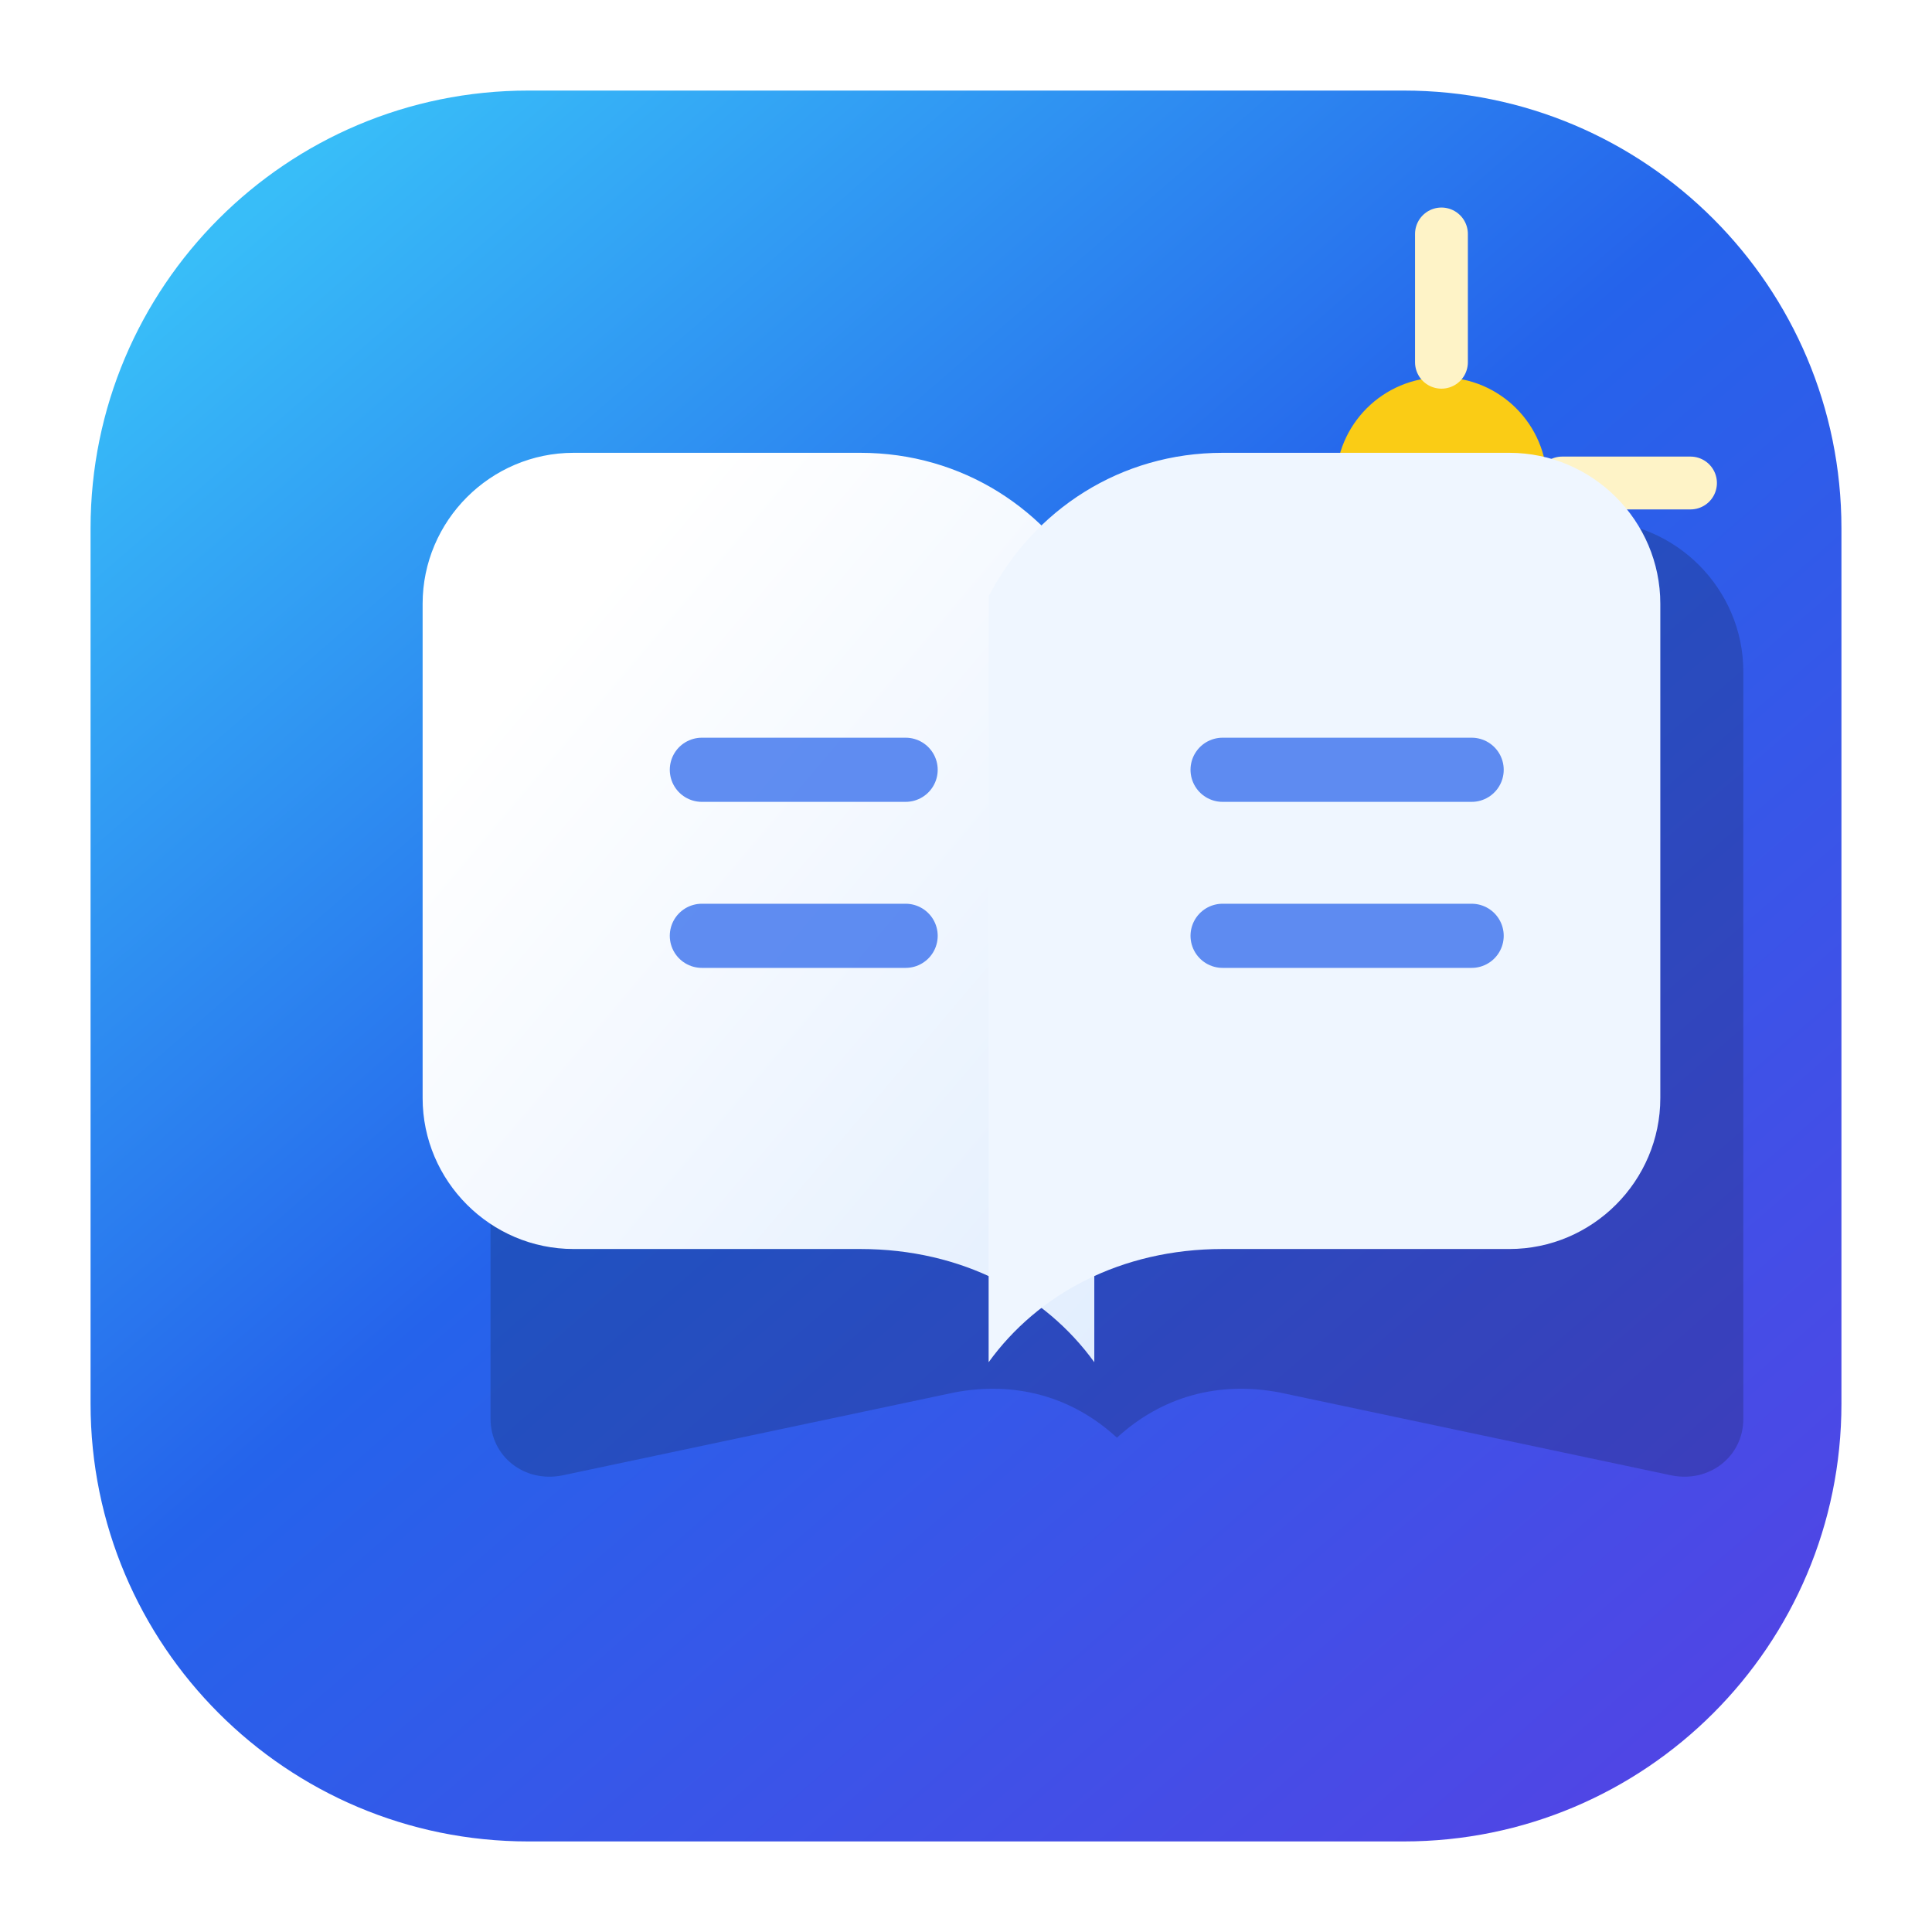
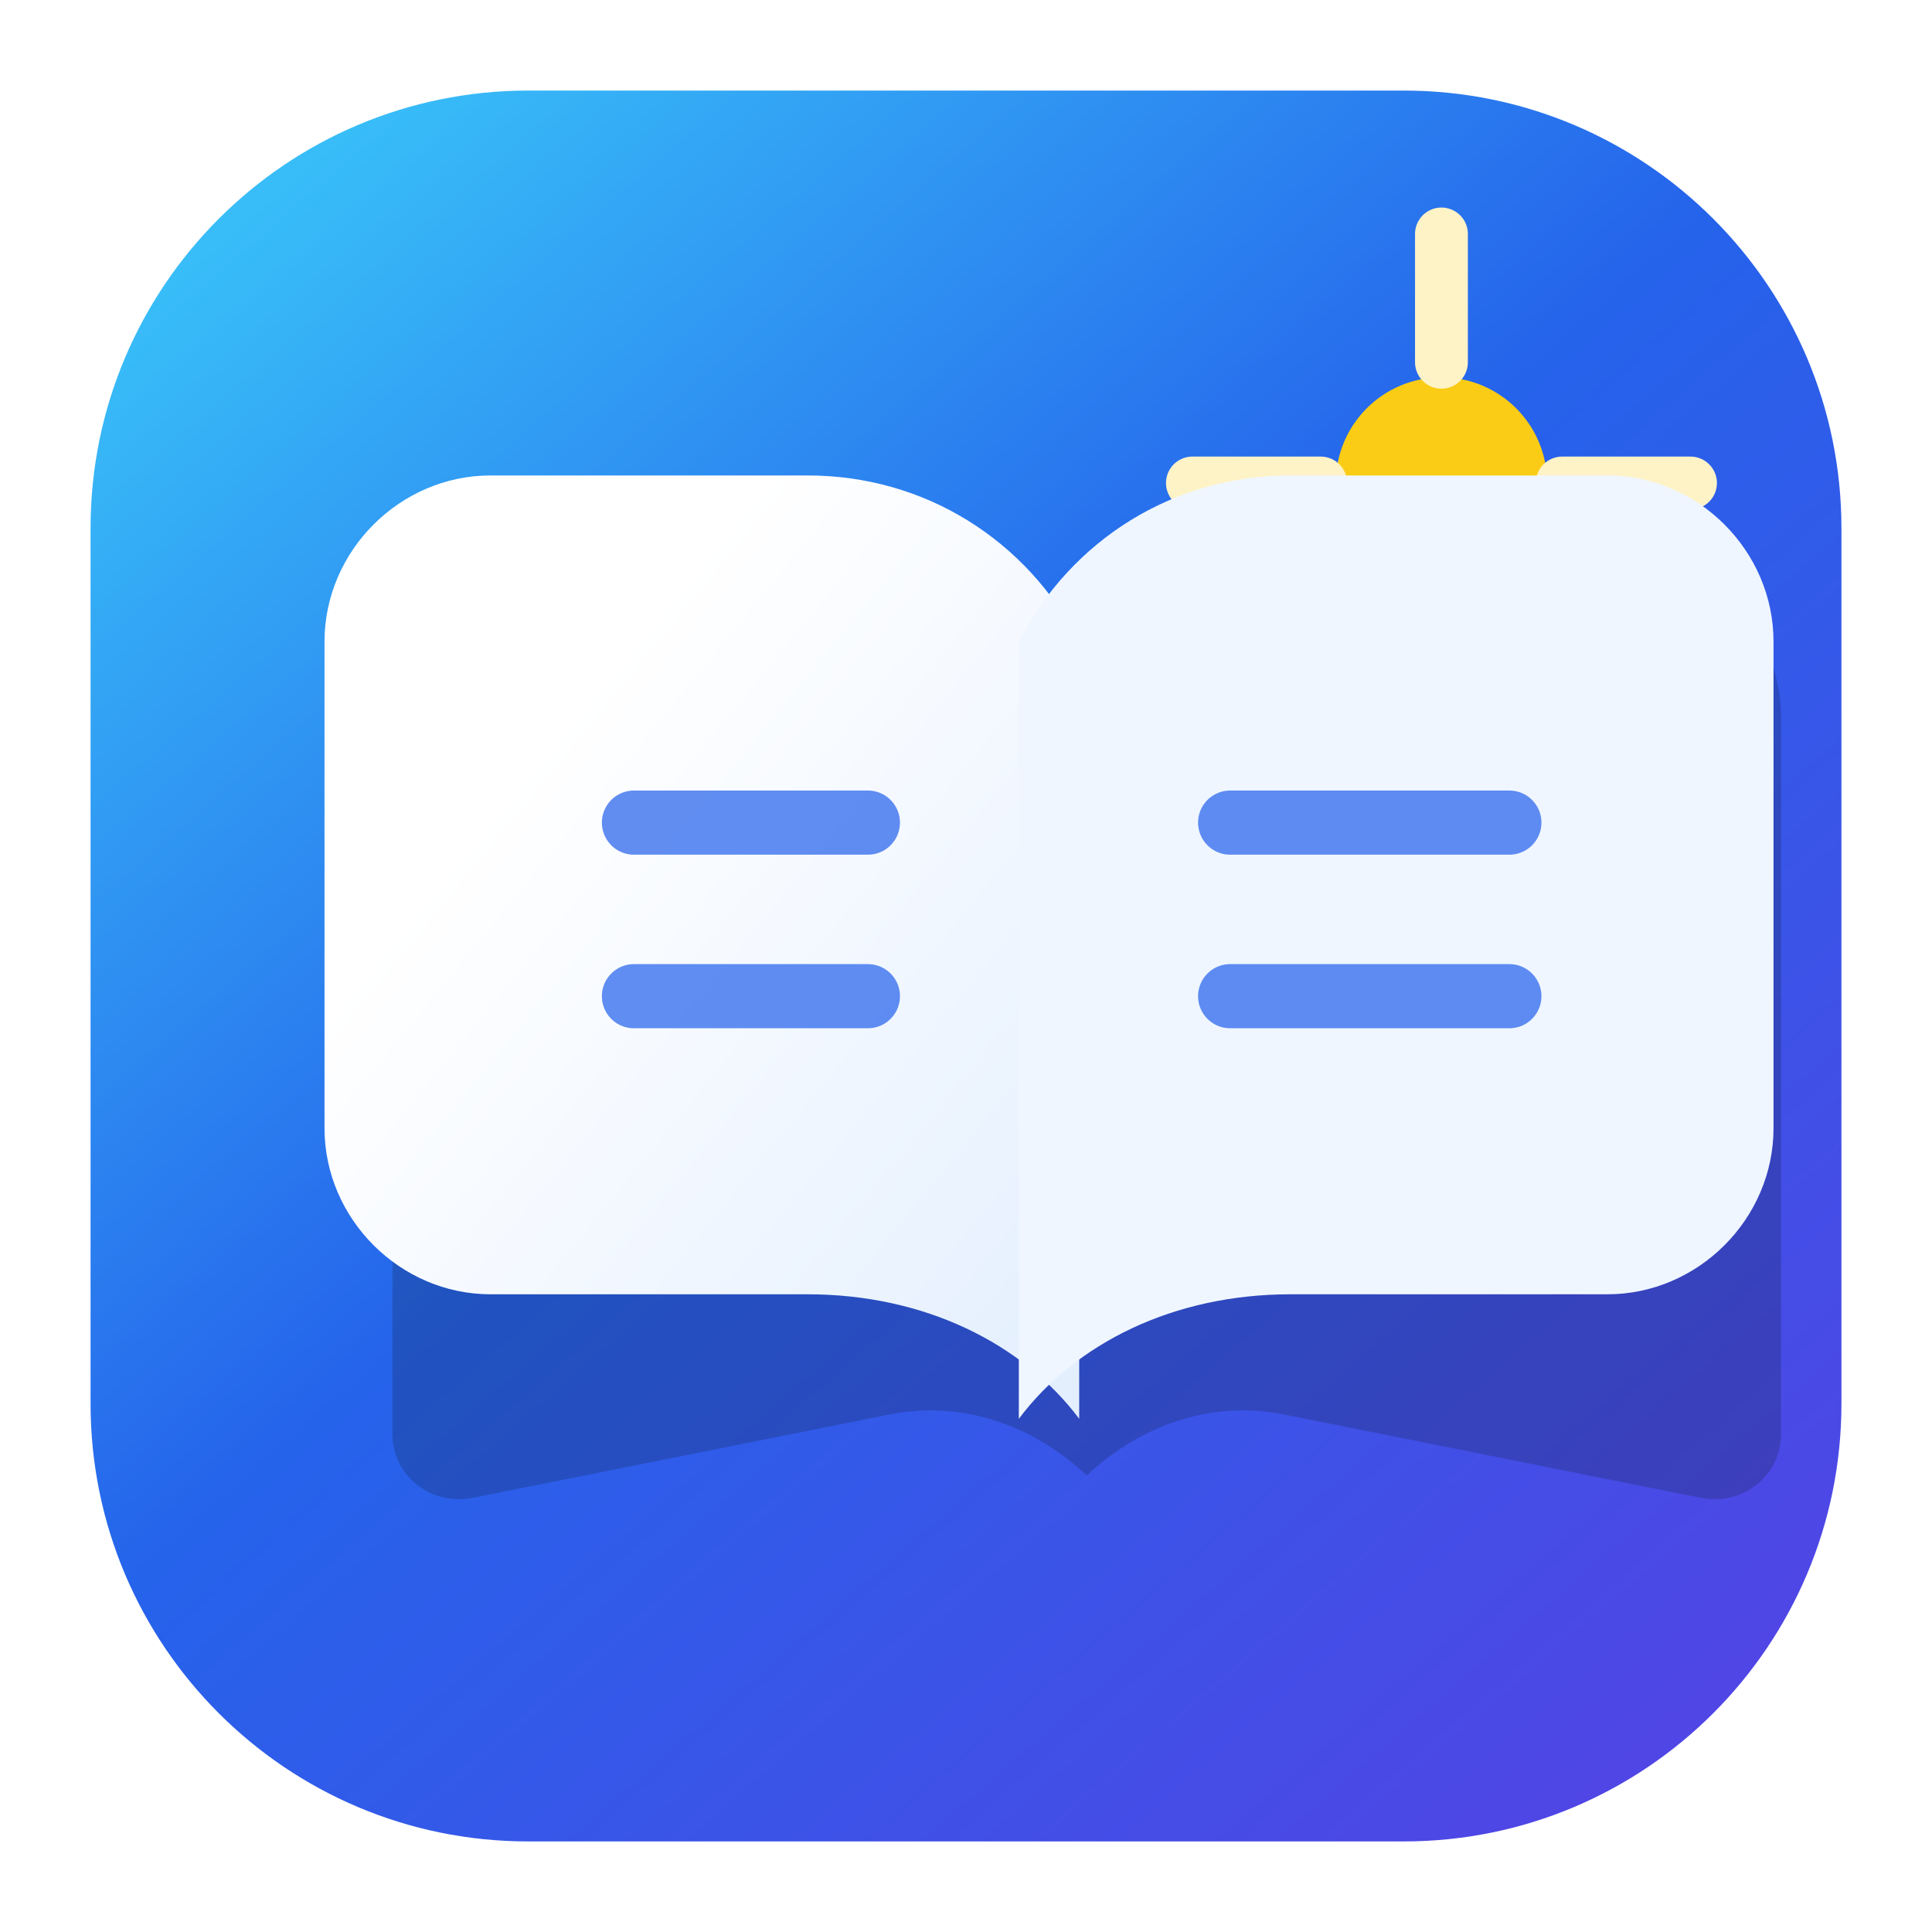
<svg xmlns="http://www.w3.org/2000/svg" width="512" height="512" viewBox="0 0 512 512" role="img" aria-label="Digital Catalyst app logo">
  <defs>
    <linearGradient id="dc-bg-512" x1="76" y1="48" x2="436" y2="464" gradientUnits="userSpaceOnUse">
      <stop stop-color="#38bdf8" />
      <stop offset="0.46" stop-color="#2563eb" />
      <stop offset="1" stop-color="#4f46e5" />
    </linearGradient>
-     <linearGradient id="dc-page-512" x1="146" y1="170" x2="366" y2="356" gradientUnits="userSpaceOnUse">
+     <linearGradient id="dc-page-512" x1="146" y1="174" x2="366" y2="354" gradientUnits="userSpaceOnUse">
      <stop stop-color="#ffffff" />
      <stop offset="1" stop-color="#dbeafe" />
    </linearGradient>
  </defs>
  <rect x="24" y="24" width="464" height="464" rx="116" fill="url(#dc-bg-512)" />
  <circle cx="382" cy="128" r="28" fill="#facc15" />
  <path d="M382 62v34M382 160v34M316 128h34M414 128h34" stroke="#fef3c7" stroke-width="14" stroke-linecap="round" />
-   <path d="M130 178c0-22 18-40 40-40h70c24 0 45 13 56 33 11-20 32-33 56-33h70c22 0 40 18 40 40v198c0 10-9 17-19 15l-104-22c-16-3-31 1-43 12-12-11-27-15-43-12l-104 22c-10 2-19-5-19-15V178z" fill="#0f172a" opacity=".23" />
-   <path d="M112 160c0-22 18-40 40-40h76c27 0 50 15 62 38v203c-13-18-35-30-62-30h-76c-22 0-40-18-40-40V160z" fill="url(#dc-page-512)" />
-   <path d="M400 120c22 0 40 18 40 40v131c0 22-18 40-40 40h-76c-27 0-49 12-62 30V158c12-23 35-38 62-38h76z" fill="#eff6ff" />
-   <path d="M186 204h54M186 248h54M324 204h66M324 248h66" stroke="#2563eb" stroke-width="17" stroke-linecap="round" opacity=".72" />
+   <g transform="translate(0 20)">
+     <path d="M104 170c0-24 20-44 44-44h76c27 0 50 14 64 36 14-22 37-36 64-36h76c24 0 44 20 44 44v190c0 11-10 19-21 17l-110-22c-19-4-38 2-53 16-15-14-34-20-53-16l-110 22c-11 2-21-6-21-17V170z" fill="#0f172a" opacity=".22" />
+     <path d="M86 150c0-24 20-44 44-44h84c31 0 58 17 72 44v206c-15-20-41-33-72-33h-84c-24 0-44-20-44-44V150z" fill="url(#dc-page-512)" />
+     <path d="M426 106c24 0 44 20 44 44v129c0 24-20 44-44 44h-84c-31 0-57 13-72 33V150c14-27 41-44 72-44h84z" fill="#eff6ff" />
+     <path d="M168 198h62M168 244h62M326 198h74M326 244h74" stroke="#2563eb" stroke-width="17" stroke-linecap="round" opacity=".72" />
+   </g>
</svg>
